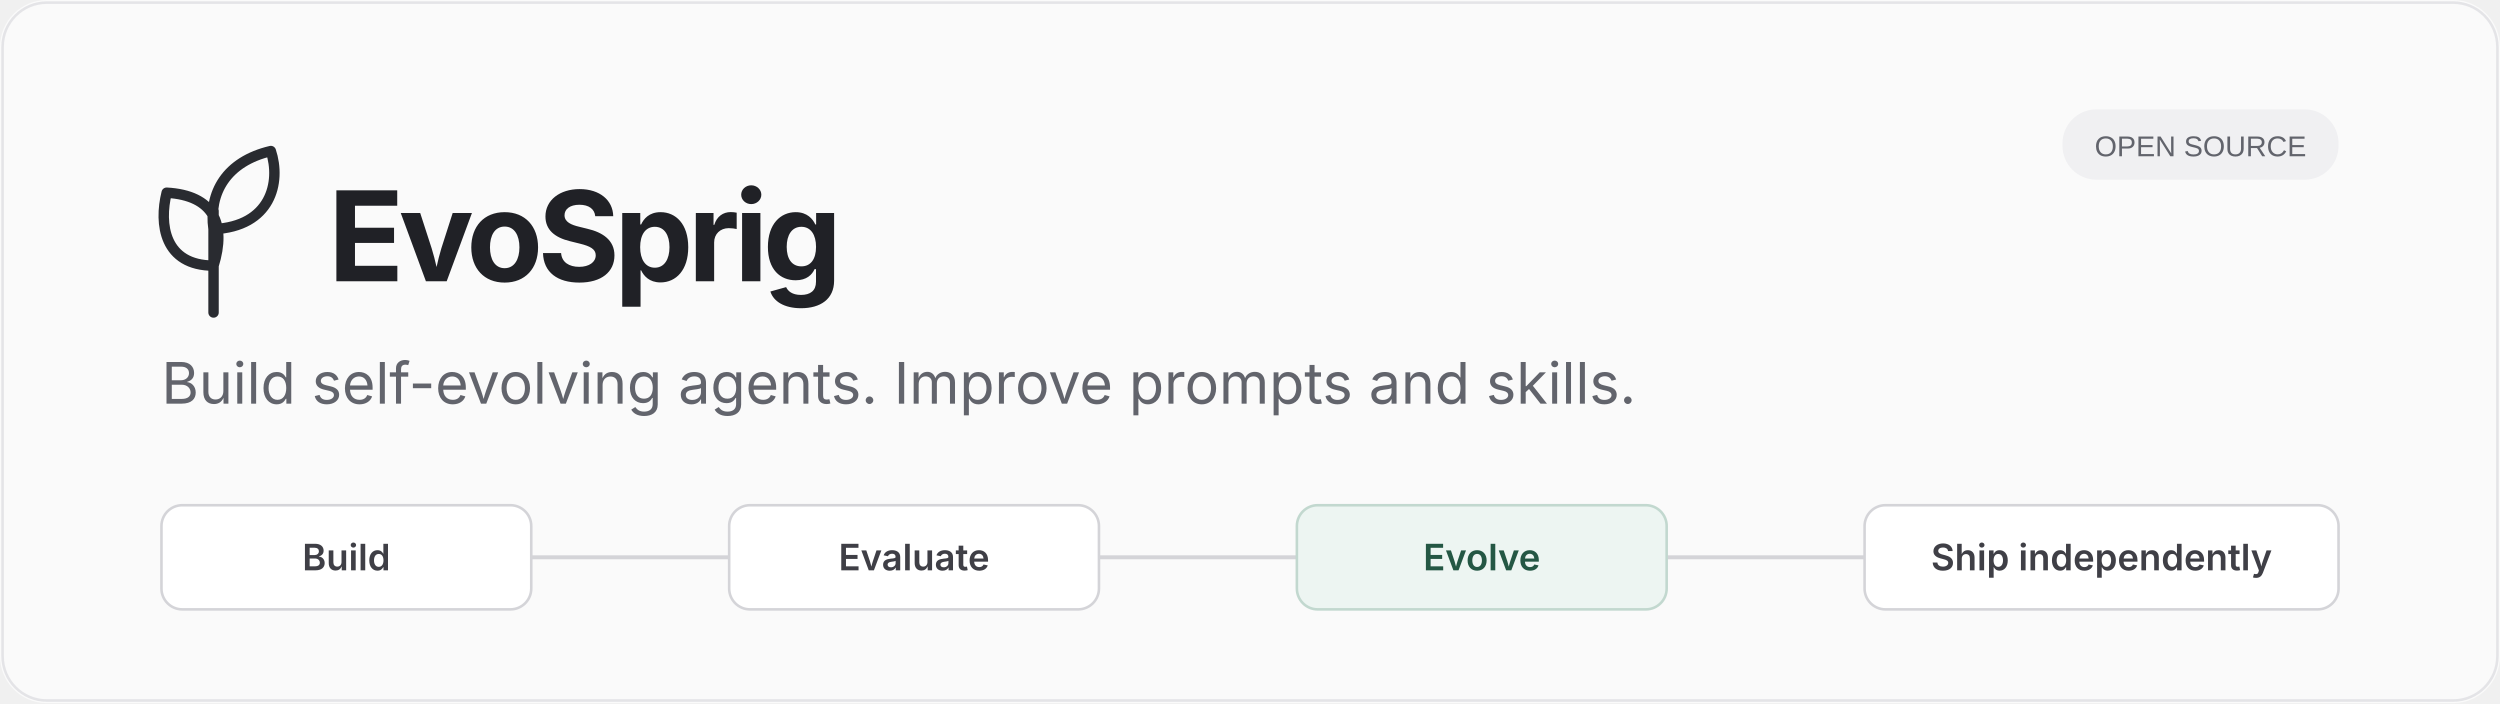
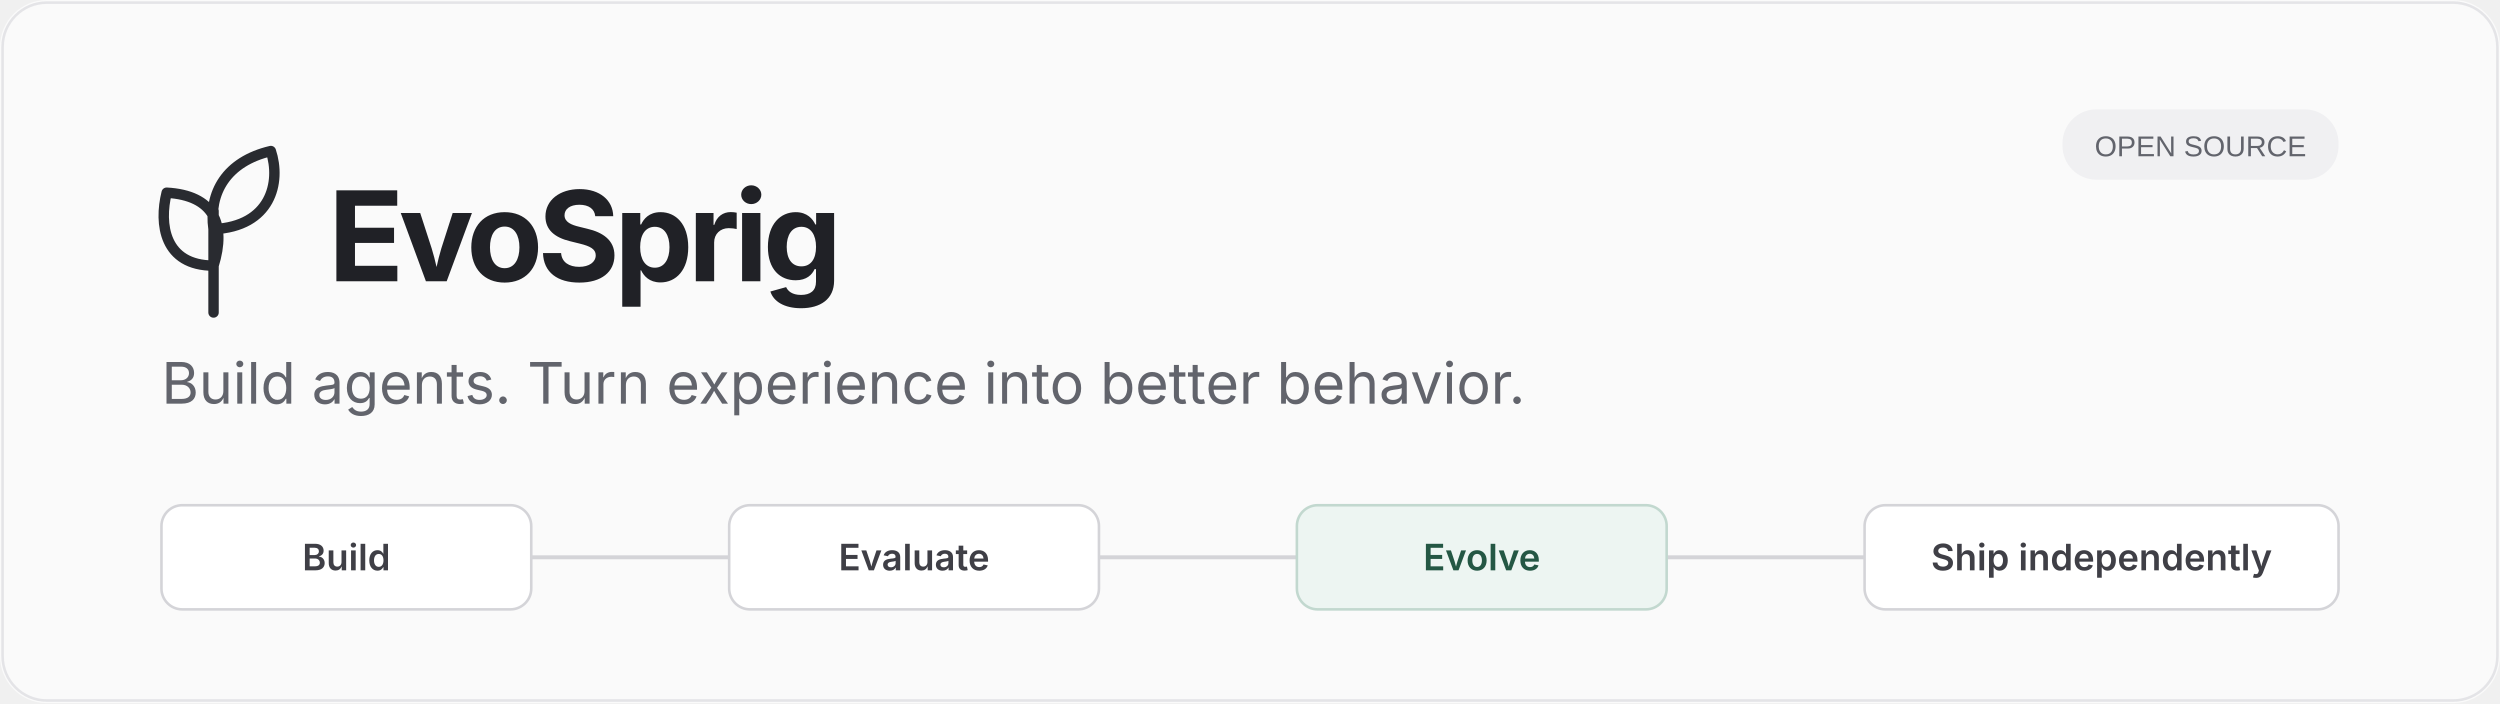
<svg xmlns="http://www.w3.org/2000/svg" width="960" height="270" viewBox="0 0 960 270" role="img" aria-label="EvoSprig: build agents that grow">
  <rect width="960" height="270" rx="18" fill="#fafafa" />
  <rect x="1" y="1" width="958" height="268" rx="17" fill="none" stroke="#e4e4e7" />
  <g transform="translate(60 54)" fill="none" stroke="#292b30" stroke-width="4" stroke-linecap="round" stroke-linejoin="round">
    <path d="M22 66V27M22 48C3 48 1 32 4 20c18 1 23 12 18 28M22 34C44 33 48 16 44 4 27 8 20 20 22 34" />
  </g>
  <g font-family="Inter,Segoe UI,Arial,sans-serif" fill="#202126">
    <text x="126" y="108" font-size="48" font-weight="700" letter-spacing="-2">EvoSprig</text>
-     <text x="62" y="155" font-size="22" fill="#62646c">Build self-evolving agents. Improve prompts and skills.</text>
+     <text x="62" y="155" font-size="22" fill="#62646c">Build agents. Turn experience into better behavior.</text>
  </g>
  <path d="M136 214H824" stroke="#d4d4d8" stroke-width="1.5" />
  <g font-family="Inter,Segoe UI,Arial,sans-serif" text-anchor="middle" font-size="14" font-weight="600">
    <rect x="62" y="194" width="142" height="40" rx="8" fill="white" stroke="#d4d4d8" />
    <text x="133" y="219" fill="#3f3f46">Build</text>
    <rect x="280" y="194" width="142" height="40" rx="8" fill="white" stroke="#d4d4d8" />
    <text x="351" y="219" fill="#3f3f46">Evaluate</text>
    <rect x="498" y="194" width="142" height="40" rx="8" fill="#edf5f2" stroke="#c2d8cf" />
    <text x="569" y="219" fill="#245744">Evolve</text>
    <rect x="716" y="194" width="182" height="40" rx="8" fill="white" stroke="#d4d4d8" />
    <text x="807" y="219" fill="#3f3f46">Ship independently</text>
  </g>
  <g transform="translate(792 42)">
    <rect width="106" height="27" rx="13" fill="#f0f0f2" />
    <text x="53" y="18" text-anchor="middle" font-family="Arial,sans-serif" font-size="11" fill="#62646c">OPEN SOURCE</text>
  </g>
</svg>
